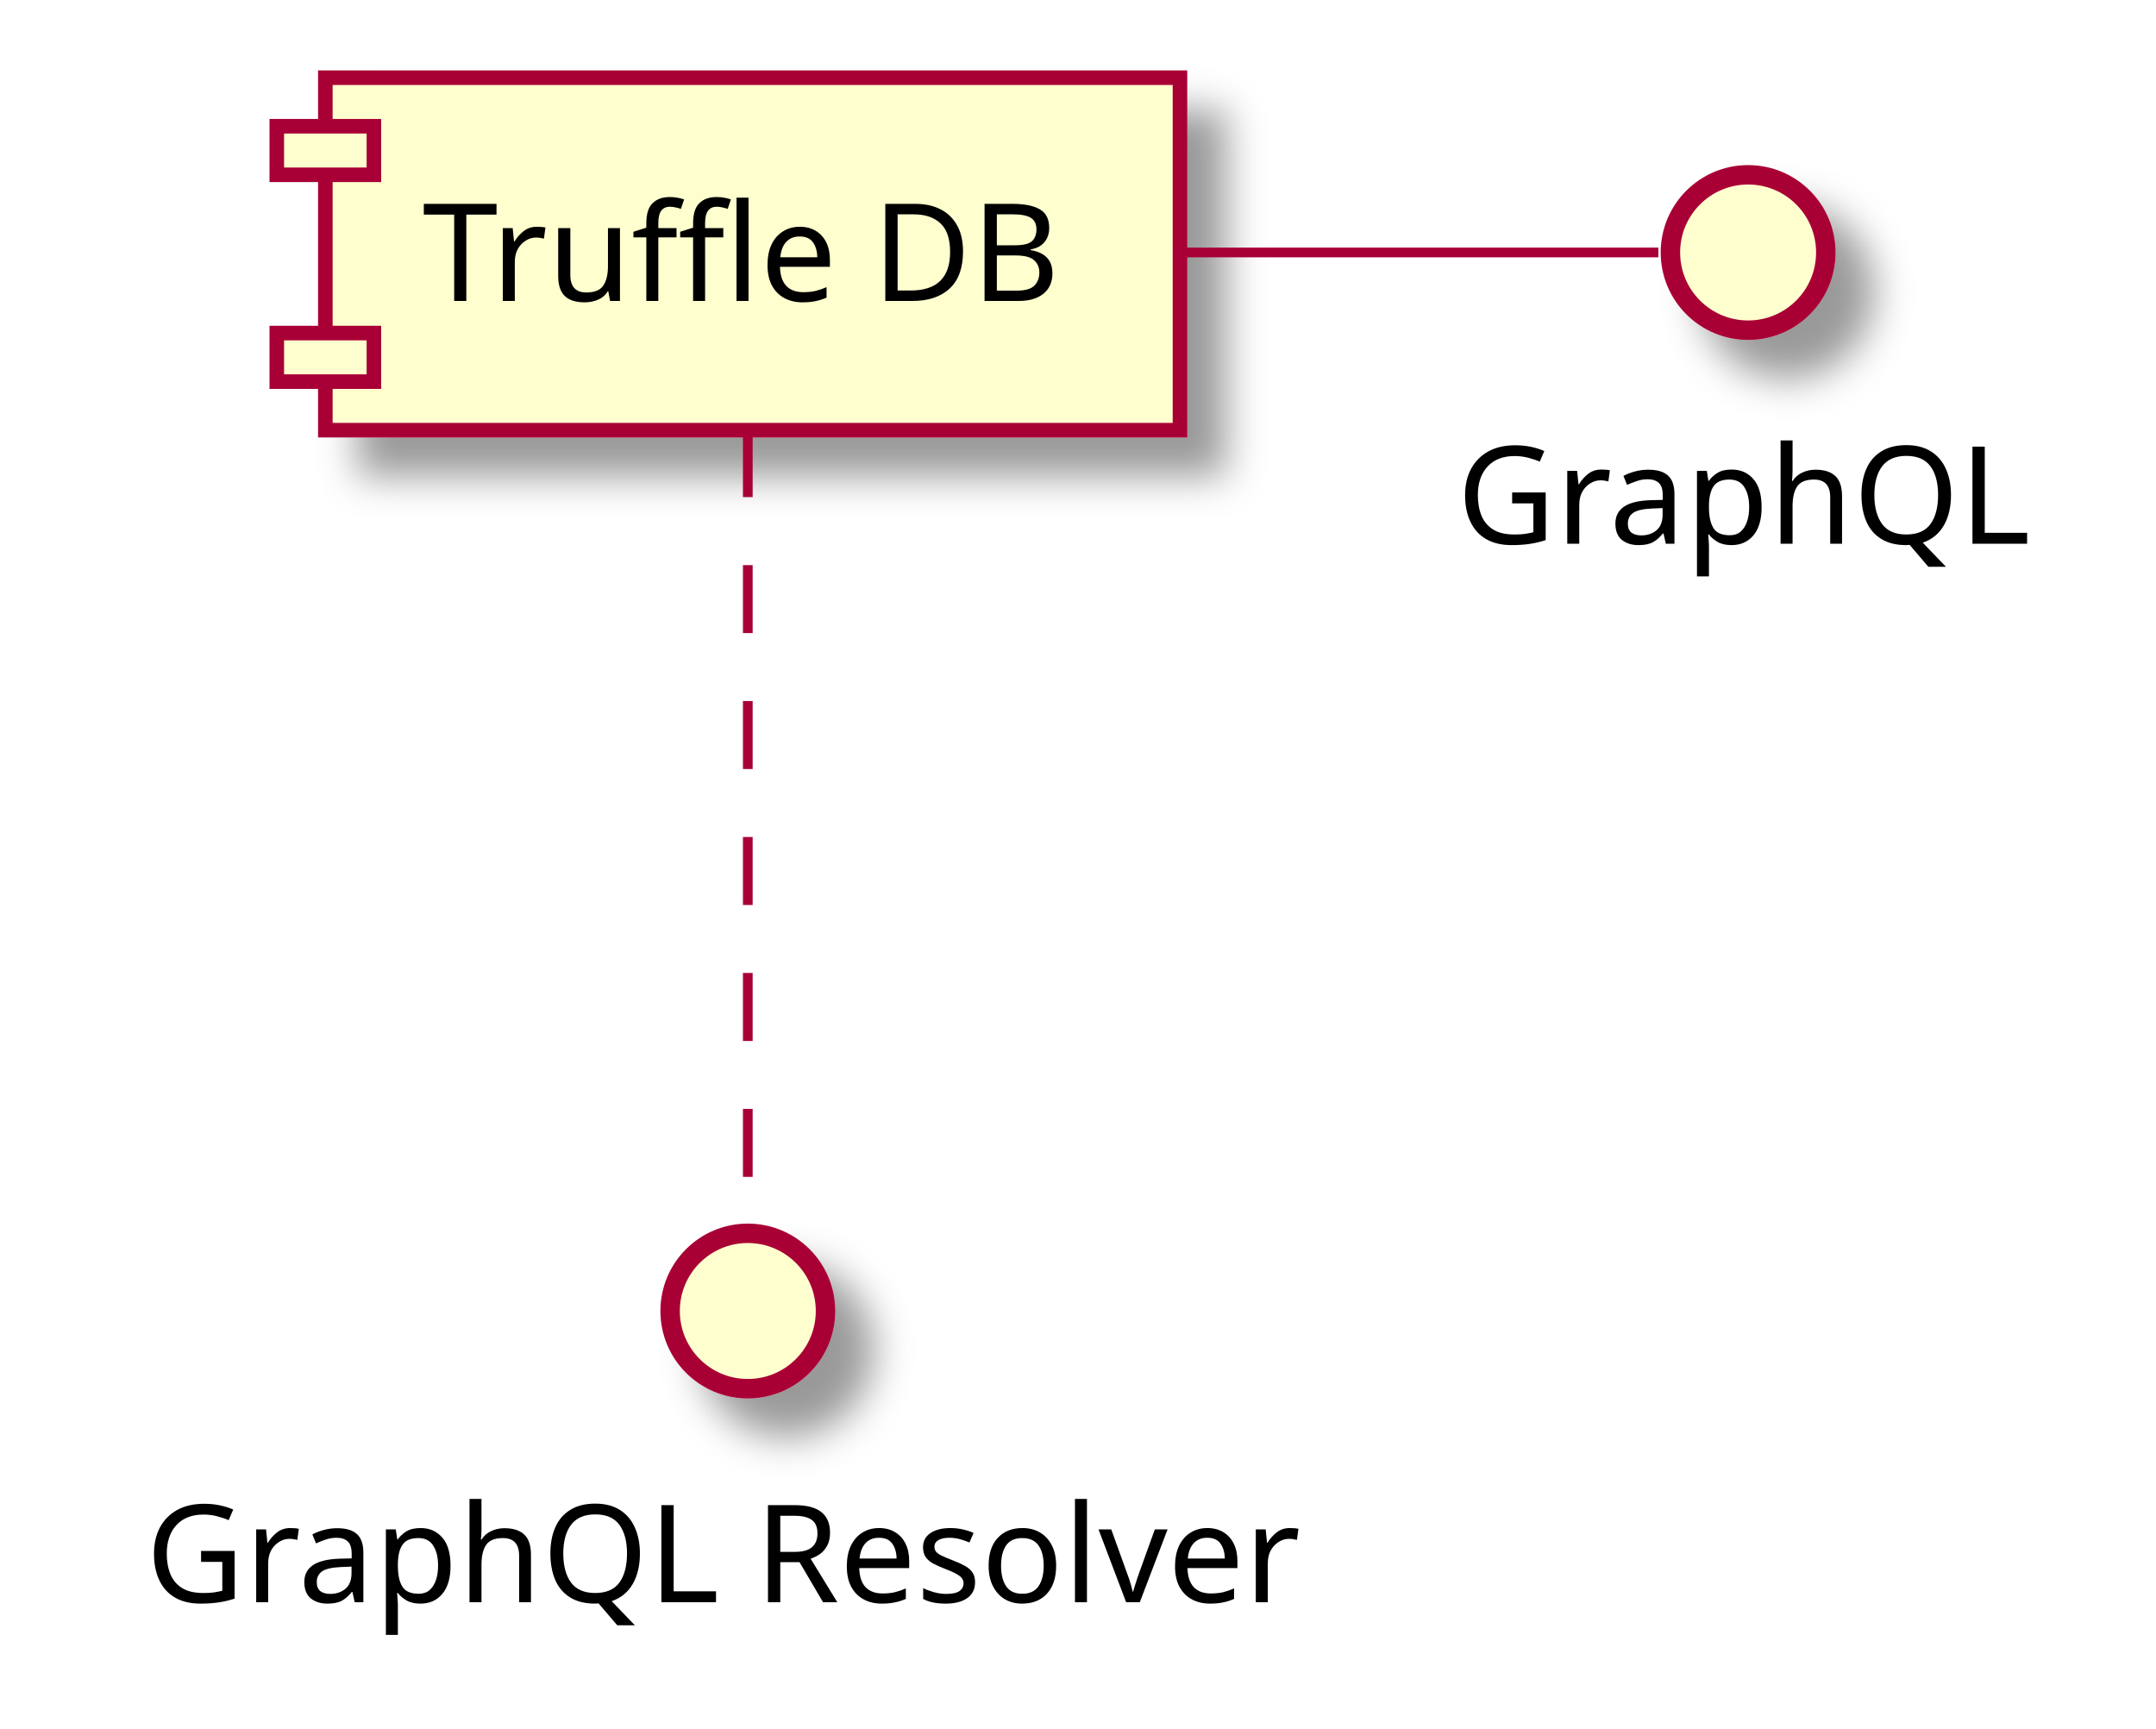
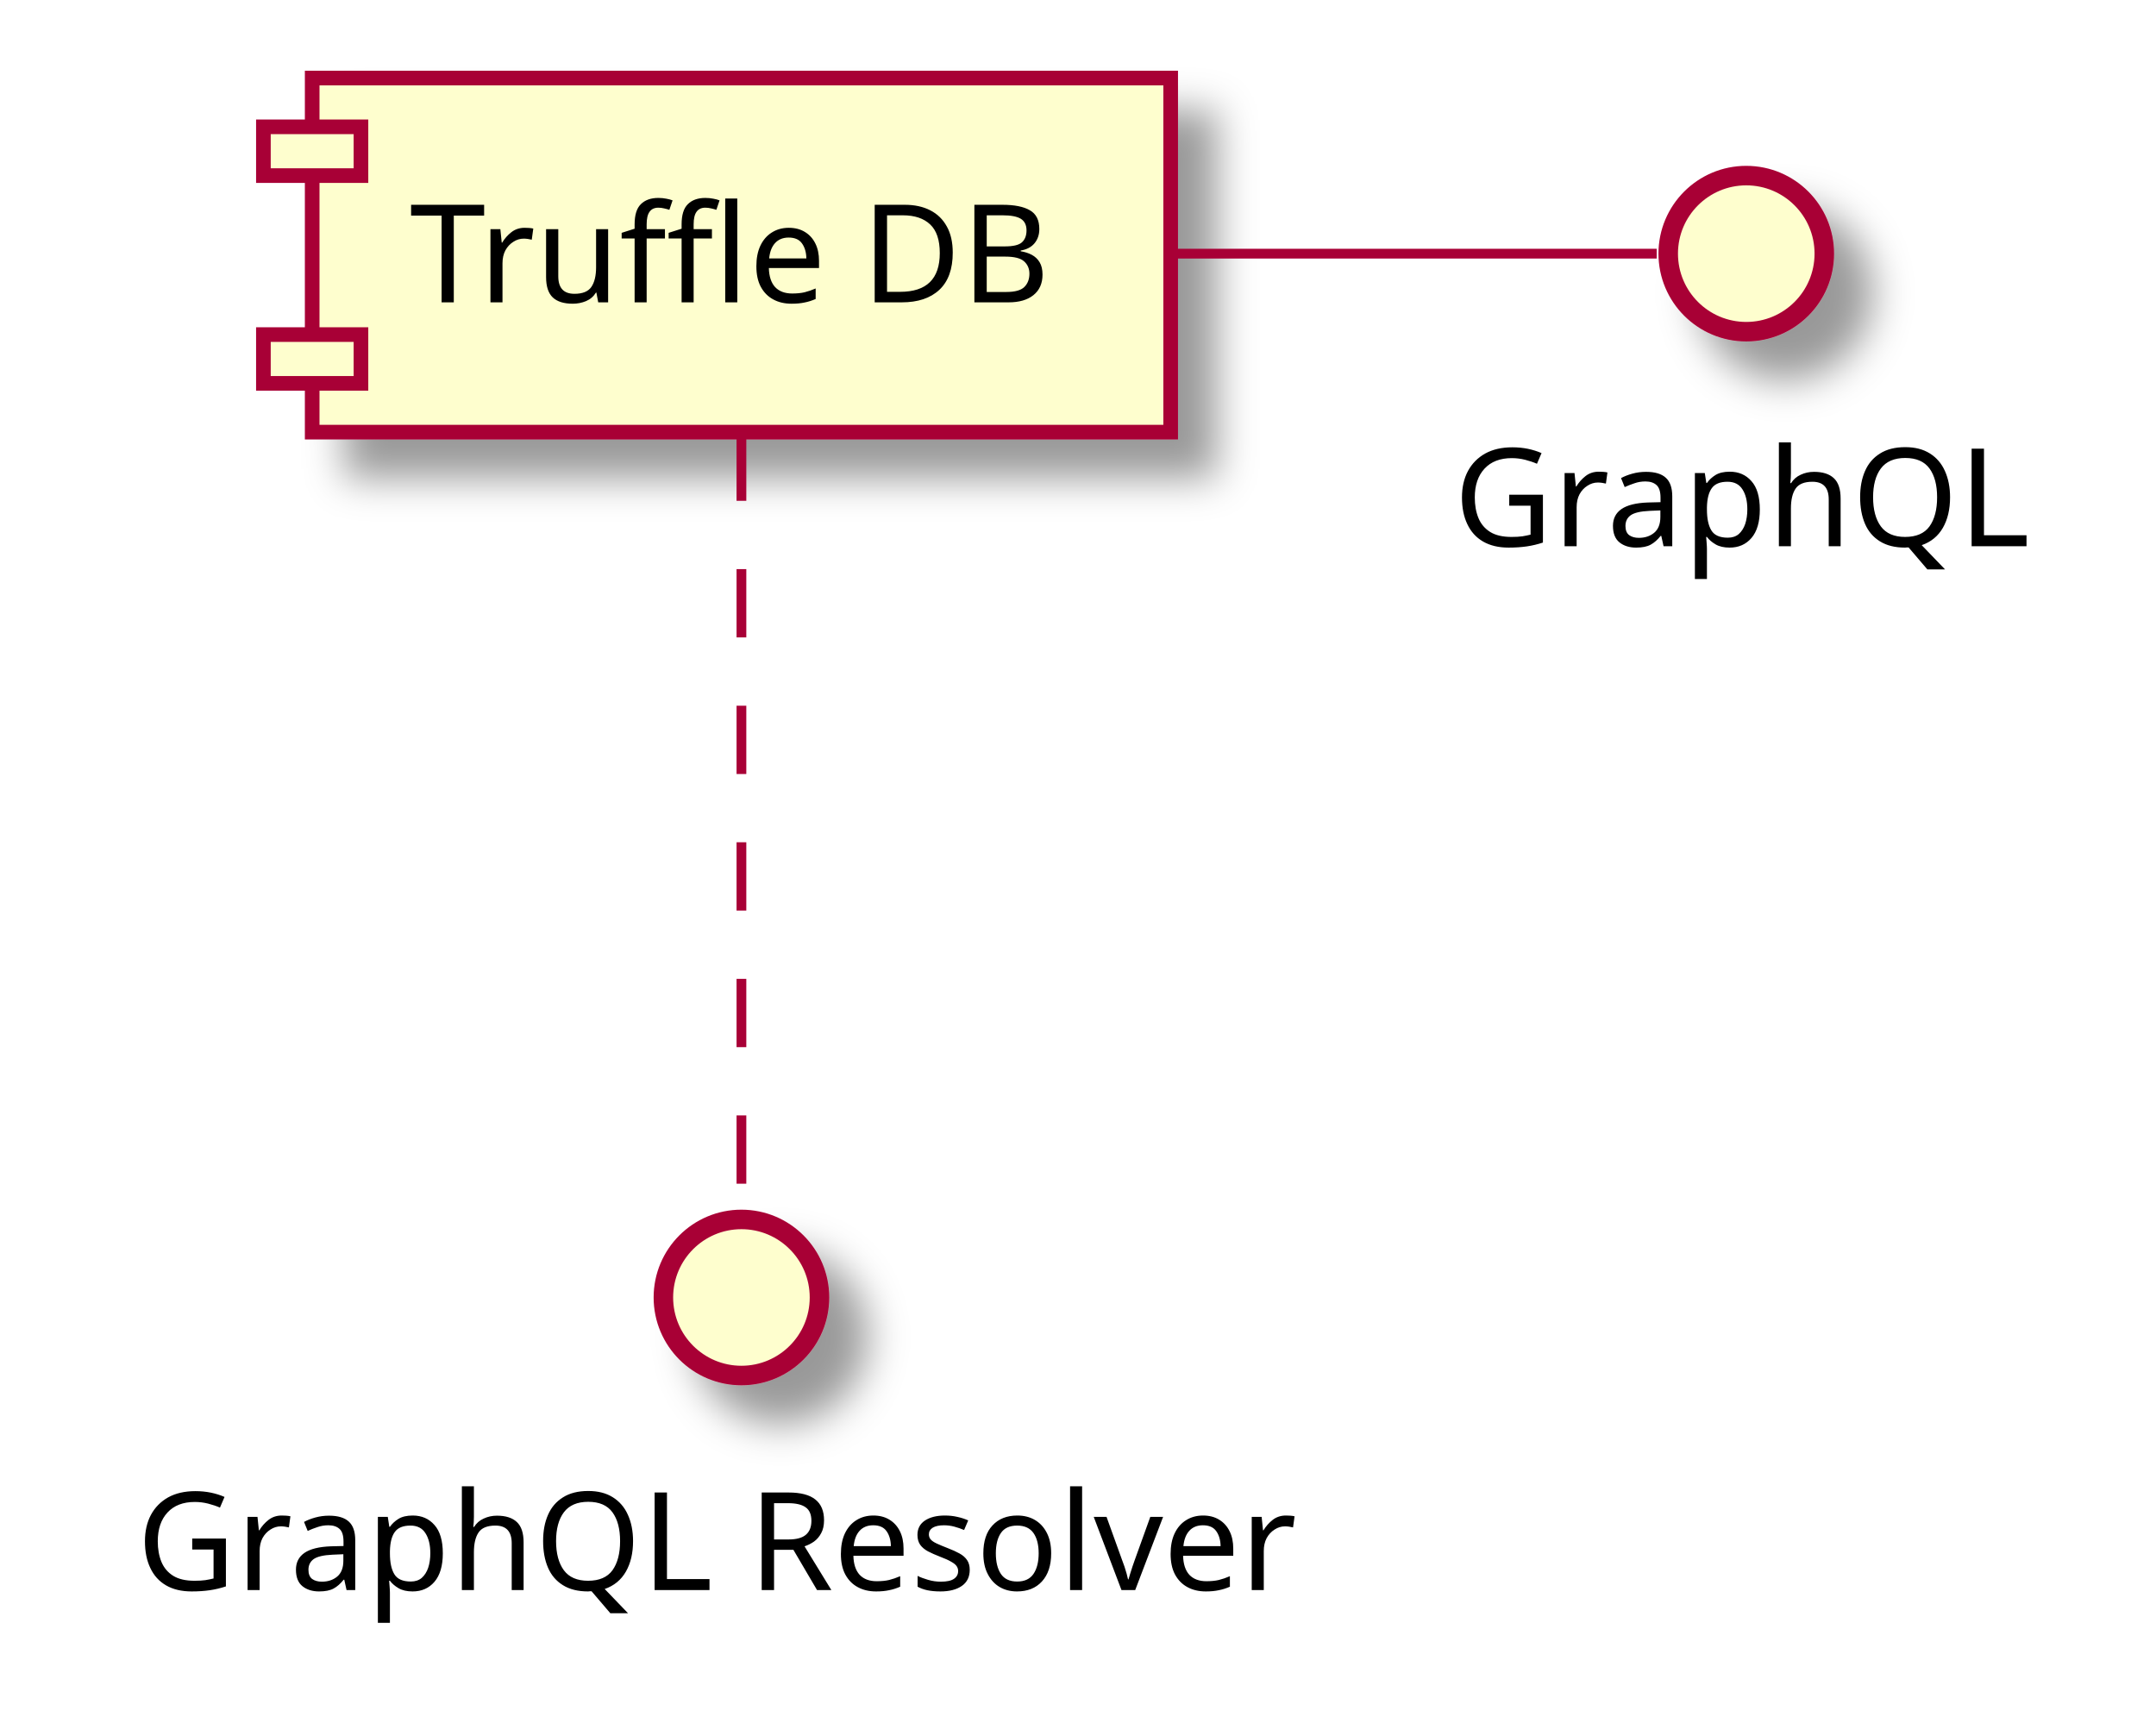
- <svg xmlns="http://www.w3.org/2000/svg" contentScriptType="application/ecmascript" contentStyleType="text/css" height="178px" preserveAspectRatio="none" style="width:222px;height:178px;" version="1.1" viewBox="0 0 222 178" width="222px" zoomAndPan="magnify">
+ <svg xmlns="http://www.w3.org/2000/svg" contentScriptType="application/ecmascript" contentStyleType="text/css" height="176px" preserveAspectRatio="none" style="width:221px;height:176px;" version="1.1" viewBox="0 0 221 176" width="221px" zoomAndPan="magnify">
  <defs>
    <filter height="300%" id="f31f86b6c8409" width="300%" x="-1" y="-1">
      <feGaussianBlur result="blurOut" stdDeviation="2.0" />
      <feColorMatrix in="blurOut" result="blurOut2" type="matrix" values="0 0 0 0 0 0 0 0 0 0 0 0 0 0 0 0 0 0 .4 0" />
      <feOffset dx="4.0" dy="4.0" in="blurOut2" result="blurOut3" />
      <feBlend in="SourceGraphic" in2="blurOut3" mode="normal" />
    </filter>
  </defs>
  <g>
-     <rect fill="#FEFECE" filter="url(#f31f86b6c8409)" height="36.297" style="stroke: #A80036; stroke-width: 1.5;" width="88" x="33.5" y="8" />
-     <rect fill="#FEFECE" height="5" style="stroke: #A80036; stroke-width: 1.5;" width="10" x="28.5" y="13" />
-     <rect fill="#FEFECE" height="5" style="stroke: #A80036; stroke-width: 1.5;" width="10" x="28.5" y="34.297" />
-     <text fill="#000000" font-family="sans-serif" font-size="14" lengthAdjust="spacingAndGlyphs" textLength="68" x="43.5" y="30.995">Truffle DB</text>
-     <ellipse cx="180" cy="26" fill="#FEFECE" filter="url(#f31f86b6c8409)" rx="8" ry="8" style="stroke: #A80036; stroke-width: 2.0;" />
-     <text fill="#000000" font-family="sans-serif" font-size="14" lengthAdjust="spacingAndGlyphs" textLength="60" x="150" y="55.995">GraphQL</text>
-     <ellipse cx="77" cy="135" fill="#FEFECE" filter="url(#f31f86b6c8409)" rx="8" ry="8" style="stroke: #A80036; stroke-width: 2.0;" />
-     <text fill="#000000" font-family="sans-serif" font-size="14" lengthAdjust="spacingAndGlyphs" textLength="124" x="15" y="164.995">GraphQL Resolver</text>
-     <path d="M120.855,26 C137.49,26 154.124,26 170.759,26 " fill="none" id="DB-GraphQL" style="stroke: #A80036; stroke-width: 1.0;" />
-     <path d="M77,44.191 C77,67.585 77,108.516 77,125.862 " fill="none" id="DB-Resolver" style="stroke: #A80036; stroke-width: 1.0; stroke-dasharray: 7.0,7.0;" />
+     <rect fill="#FEFECE" filter="url(#f31f86b6c8409)" height="36.297" style="stroke: #A80036; stroke-width: 1.5;" width="88" x="32" y="8" />
+     <rect fill="#FEFECE" height="5" style="stroke: #A80036; stroke-width: 1.5;" width="10" x="27" y="13" />
+     <rect fill="#FEFECE" height="5" style="stroke: #A80036; stroke-width: 1.5;" width="10" x="27" y="34.297" />
+     <text fill="#000000" font-family="sans-serif" font-size="14" lengthAdjust="spacingAndGlyphs" textLength="68" x="42" y="30.995">Truffle DB</text>
+     <ellipse cx="179" cy="26" fill="#FEFECE" filter="url(#f31f86b6c8409)" rx="8" ry="8" style="stroke: #A80036; stroke-width: 2.0;" />
+     <text fill="#000000" font-family="sans-serif" font-size="14" lengthAdjust="spacingAndGlyphs" textLength="60" x="149" y="55.995">GraphQL</text>
+     <ellipse cx="76" cy="133" fill="#FEFECE" filter="url(#f31f86b6c8409)" rx="8" ry="8" style="stroke: #A80036; stroke-width: 2.0;" />
+     <text fill="#000000" font-family="sans-serif" font-size="14" lengthAdjust="spacingAndGlyphs" textLength="124" x="14" y="162.995">GraphQL Resolver</text>
+     <path d="M120.258,26 C136.779,26 153.3,26 169.822,26 " fill="none" id="DB-GraphQL" style="stroke: #A80036; stroke-width: 1.0;" />
+     <path d="M76,44.339 C76,67.288 76,106.828 76,123.835 " fill="none" id="DB-Resolver" style="stroke: #A80036; stroke-width: 1.0; stroke-dasharray: 7.0,7.0;" />
  </g>
</svg>
